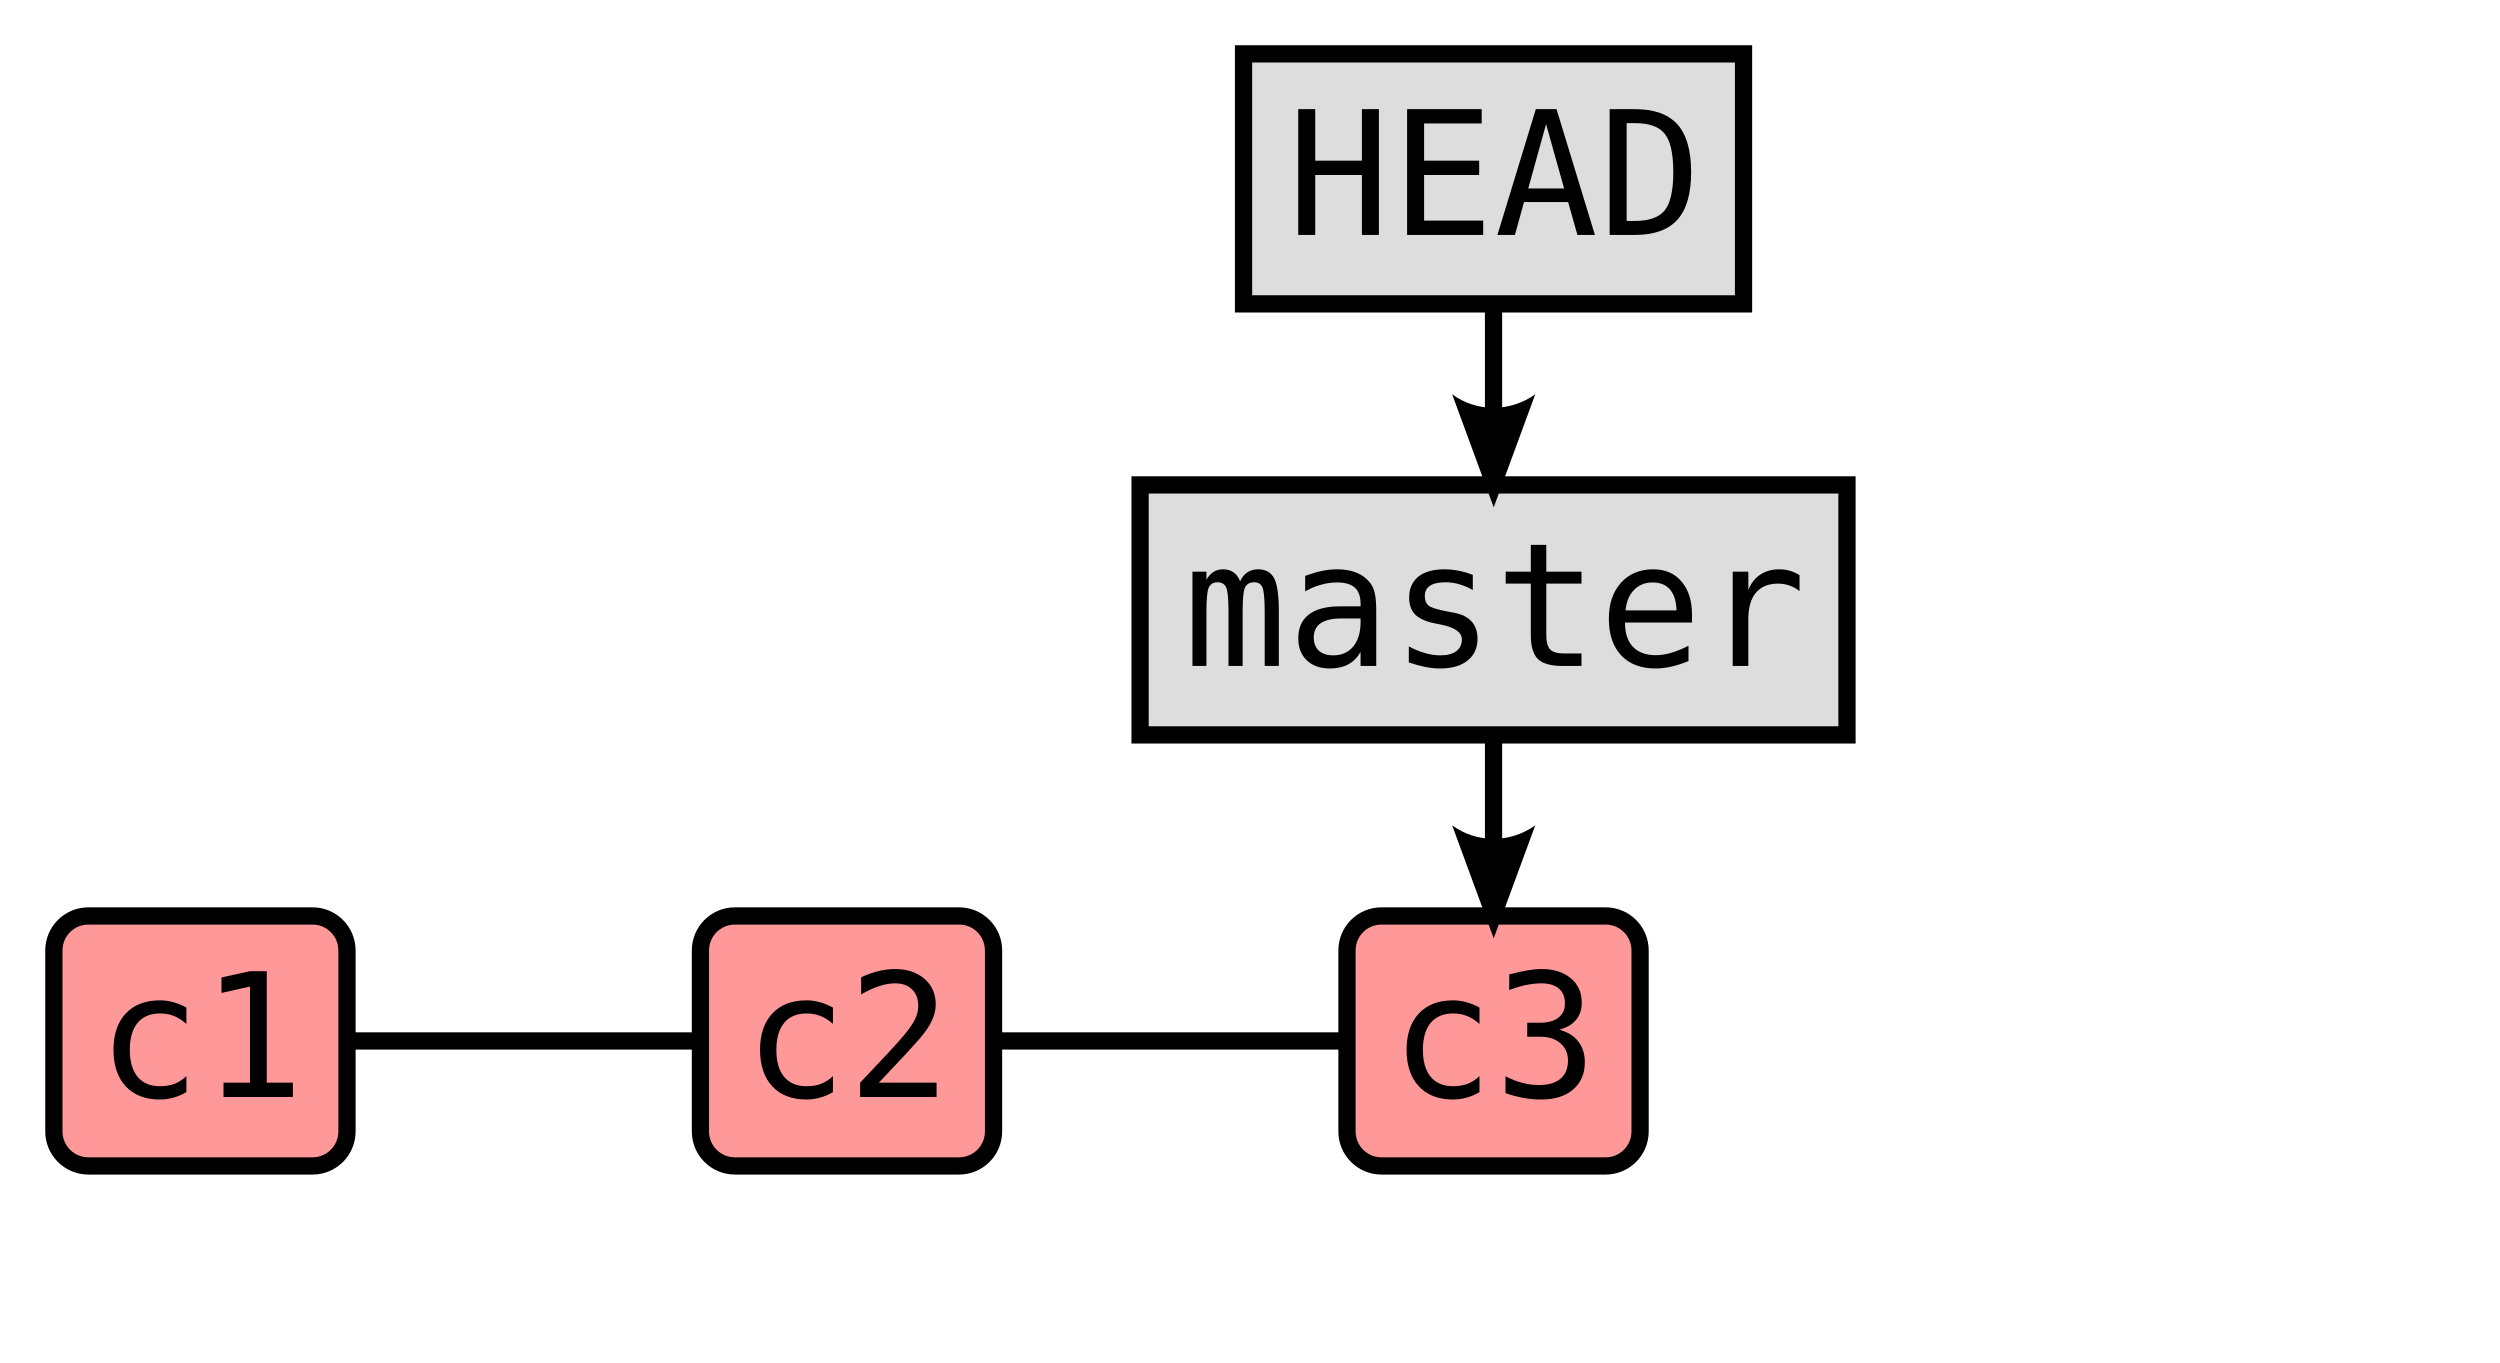
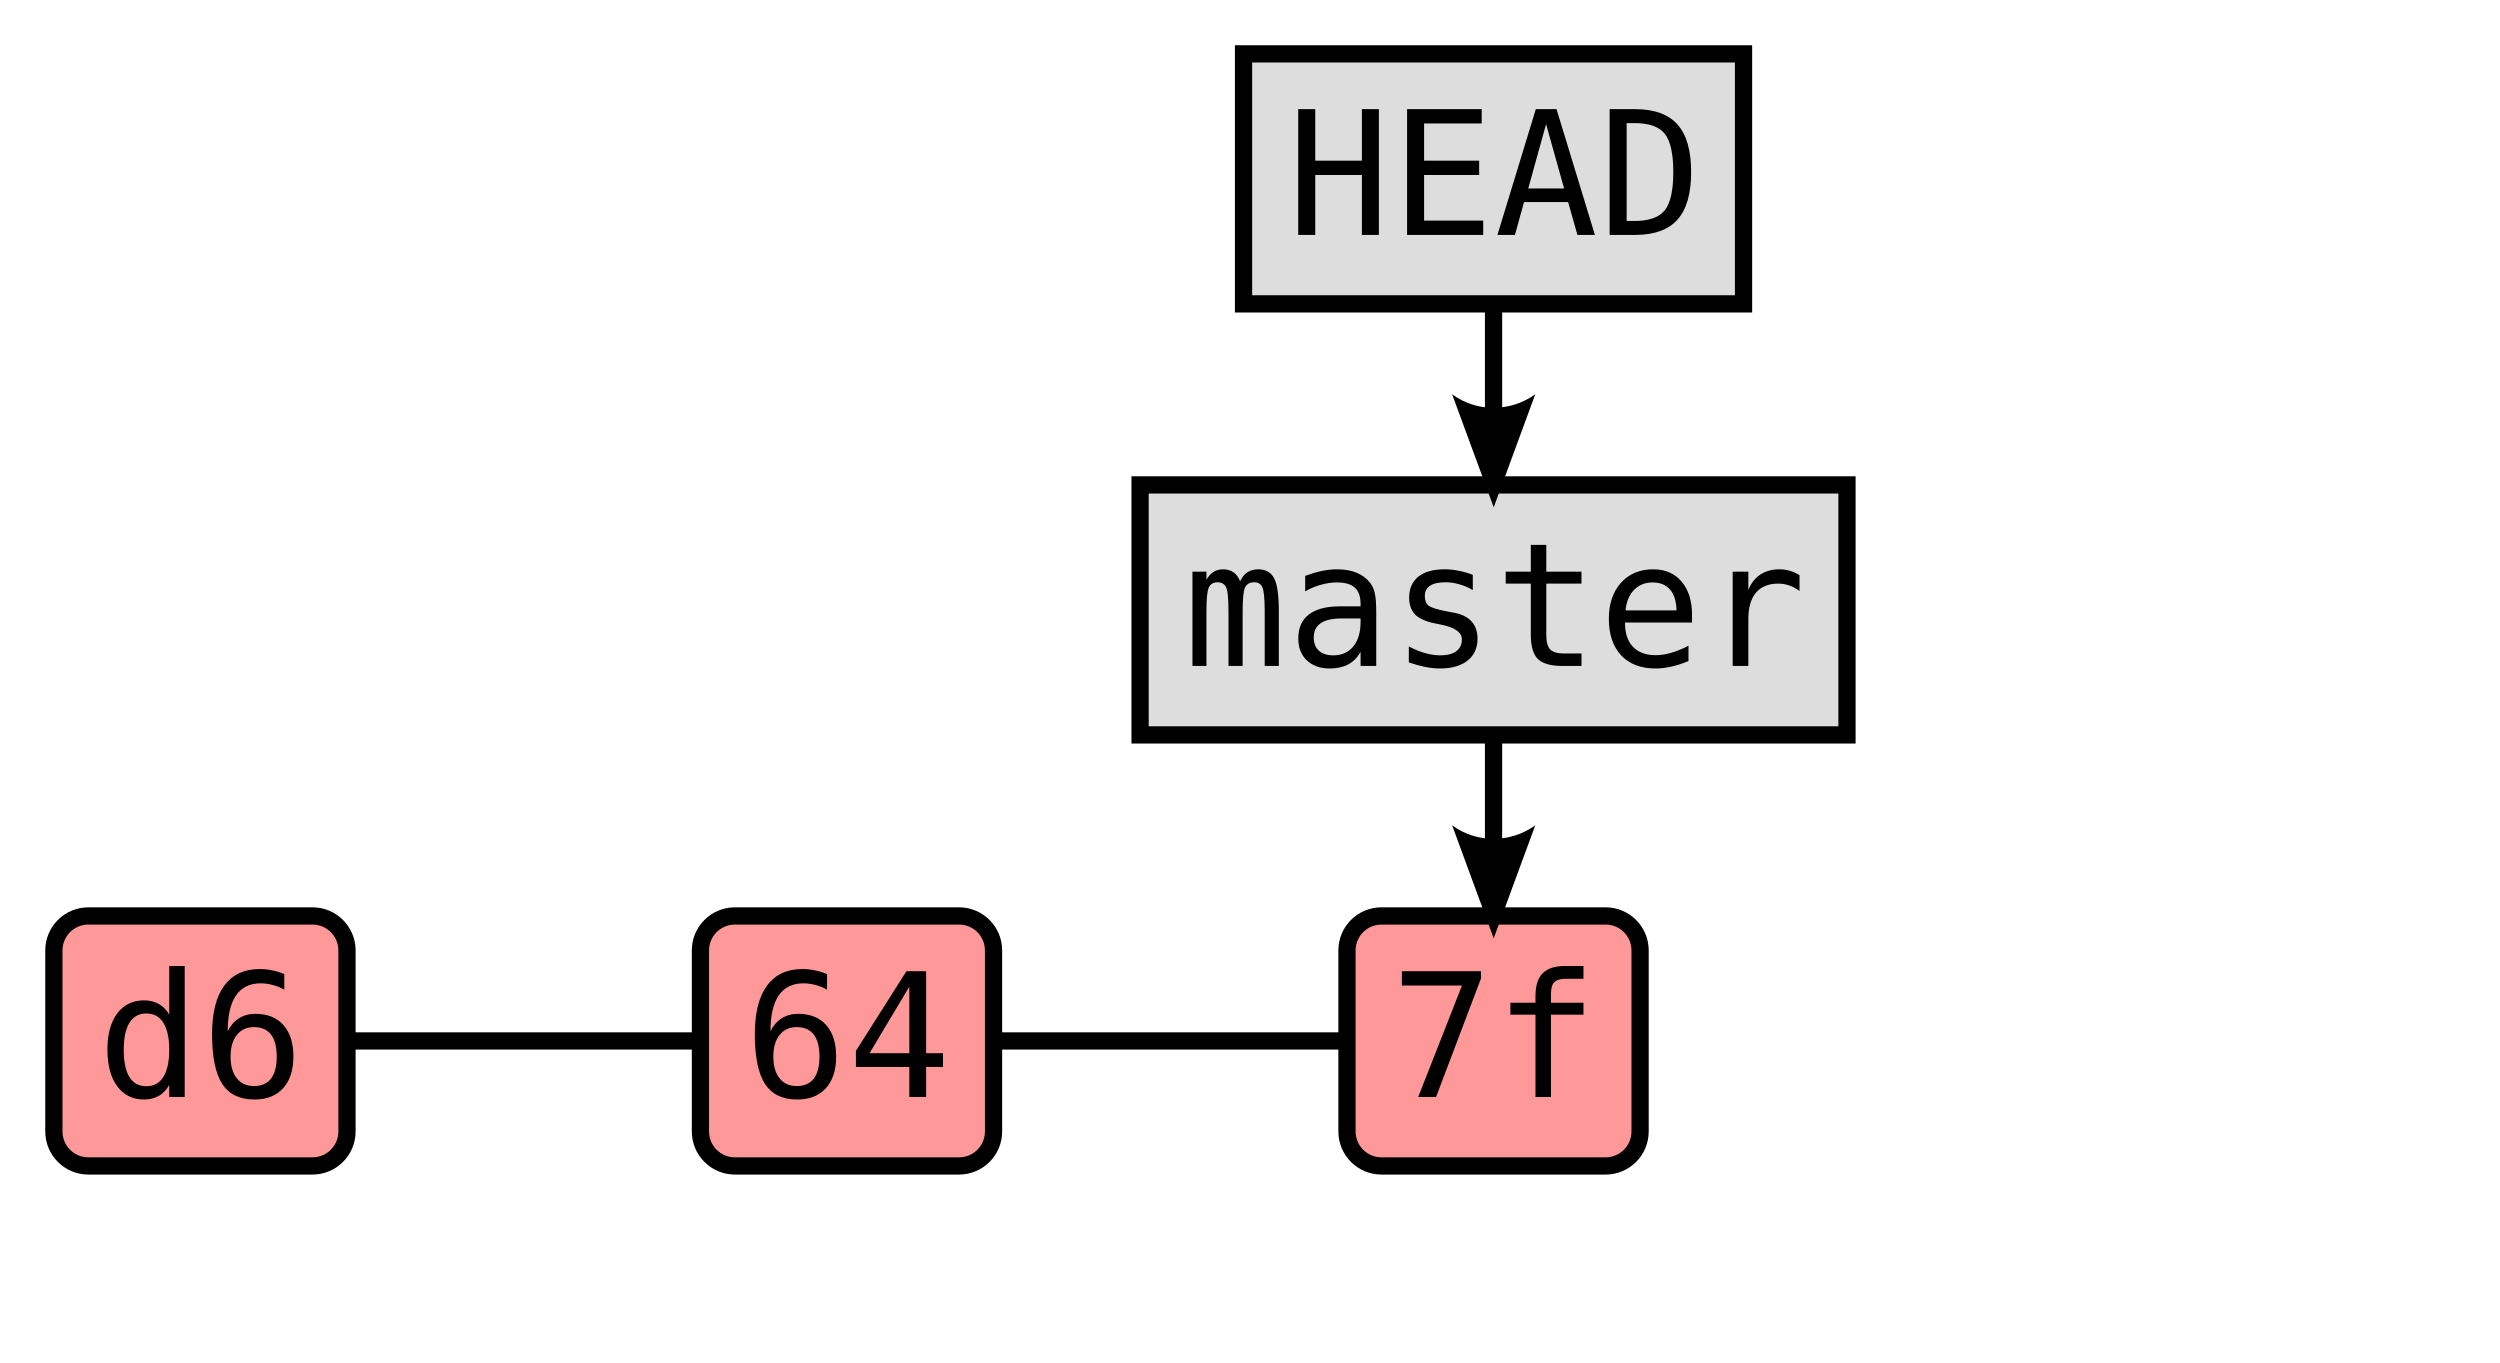
<svg xmlns="http://www.w3.org/2000/svg" width="232" height="126.4" id="svg2" version="1.1">
  <defs id="defs4">
    <marker orient="auto" refY="0.0" refX="0.0" id="Arrow2Mend" style="overflow:visible;">
      <path id="path3786" style="fill-rule:evenodd;stroke-width:0.625;stroke-linejoin:round;" d="M 8.719,4.034 L -2.207,0.016 L 8.719,-4.002 C 6.973,-1.63 6.983,1.616 8.719,4.034 z " transform="scale(0.6) rotate(180) translate(0,0)" />
    </marker>
  </defs>
  <g id="layer1">
    <rect style="fill:#ff9999;stroke:#000000;stroke-width:1.6;stroke-miterlimit:4;stroke-dasharray:none" id="rect2989" width="27.2" height="23.2" x="5" y="85" ry="3.2" />
    <text xml:space="preserve" style="font-size:16px;font-style:normal;font-weight:normal;line-height:125%;letter-spacing:0px;word-spacing:0px;fill:#000000;fill-opacity:1;stroke:none;font-family:DejaVu Sans Mono" x="9" y="101.8" id="text2985">
-       <tspan id="tspan2987" x="9" y="101.8">c1</tspan>
+       <tspan id="tspan2987" x="9" y="101.8">d6</tspan>
    </text>
  </g>
  <g id="layer1">
    <rect style="fill:#ff9999;stroke:#000000;stroke-width:1.6;stroke-miterlimit:4;stroke-dasharray:none" id="rect2989" width="27.2" height="23.2" x="65" y="85" ry="3.2" />
    <text xml:space="preserve" style="font-size:16px;font-style:normal;font-weight:normal;line-height:125%;letter-spacing:0px;word-spacing:0px;fill:#000000;fill-opacity:1;stroke:none;font-family:DejaVu Sans Mono" x="69" y="101.8" id="text2985">
-       <tspan id="tspan2987" x="69" y="101.8">c2</tspan>
+       <tspan id="tspan2987" x="69" y="101.8">64</tspan>
    </text>
  </g>
  <line x1="64.98" y1="96.6" x2="32.22" y2="96.6" style="stroke:#000000; stroke-width:1.6; stroke-opacity:1.0" />
  <g id="layer1">
    <rect style="fill:#ff9999;stroke:#000000;stroke-width:1.6;stroke-miterlimit:4;stroke-dasharray:none" id="rect2989" width="27.2" height="23.2" x="125" y="85" ry="3.2" />
    <text xml:space="preserve" style="font-size:16px;font-style:normal;font-weight:normal;line-height:125%;letter-spacing:0px;word-spacing:0px;fill:#000000;fill-opacity:1;stroke:none;font-family:DejaVu Sans Mono" x="129" y="101.8" id="text2985">
-       <tspan id="tspan2987" x="129" y="101.8">c3</tspan>
+       <tspan id="tspan2987" x="129" y="101.8">7f</tspan>
    </text>
  </g>
  <line x1="124.98" y1="96.6" x2="92.22" y2="96.6" style="stroke:#000000; stroke-width:1.6; stroke-opacity:1.0" />
  <g id="layer1">
    <rect style="fill:#dddddd;stroke:#000000;stroke-width:1.6;stroke-miterlimit:4;stroke-dasharray:none" id="rect2989" width="65.6" height="23.2" x="105.8" y="45" ry="0" />
    <text xml:space="preserve" style="font-size:16px;font-style:normal;font-weight:normal;line-height:125%;letter-spacing:0px;word-spacing:0px;fill:#000000;fill-opacity:1;stroke:none;font-family:DejaVu Sans Mono" x="109.8" y="61.8" id="text2985">
      <tspan id="tspan2987" x="109.8" y="61.8">master</tspan>
    </text>
  </g>
  <g id="layer1">
    <path style="fill:none;stroke:#000000;stroke-width:1.6;stroke-linecap:butt;stroke-linejoin:miter;stroke-opacity:1;marker-end:url(#Arrow2Mend);stroke-miterlimit:4;stroke-dasharray:none" d="M 138.6,68.24 138.6,84.96" id="path2985" />
  </g>
  <g id="layer1">
    <rect style="fill:#dddddd;stroke:#000000;stroke-width:1.6;stroke-miterlimit:4;stroke-dasharray:none" id="rect2989" width="46.4" height="23.2" x="115.4" y="5" ry="0" />
    <text xml:space="preserve" style="font-size:16px;font-style:normal;font-weight:normal;line-height:125%;letter-spacing:0px;word-spacing:0px;fill:#000000;fill-opacity:1;stroke:none;font-family:DejaVu Sans Mono" x="119.4" y="21.8" id="text2985">
      <tspan id="tspan2987" x="119.4" y="21.8">HEAD</tspan>
    </text>
  </g>
  <g id="layer1">
    <path style="fill:none;stroke:#000000;stroke-width:1.6;stroke-linecap:butt;stroke-linejoin:miter;stroke-opacity:1;marker-end:url(#Arrow2Mend);stroke-miterlimit:4;stroke-dasharray:none" d="M 138.6,28.24 138.6,44.96" id="path2985" />
  </g>
</svg>
